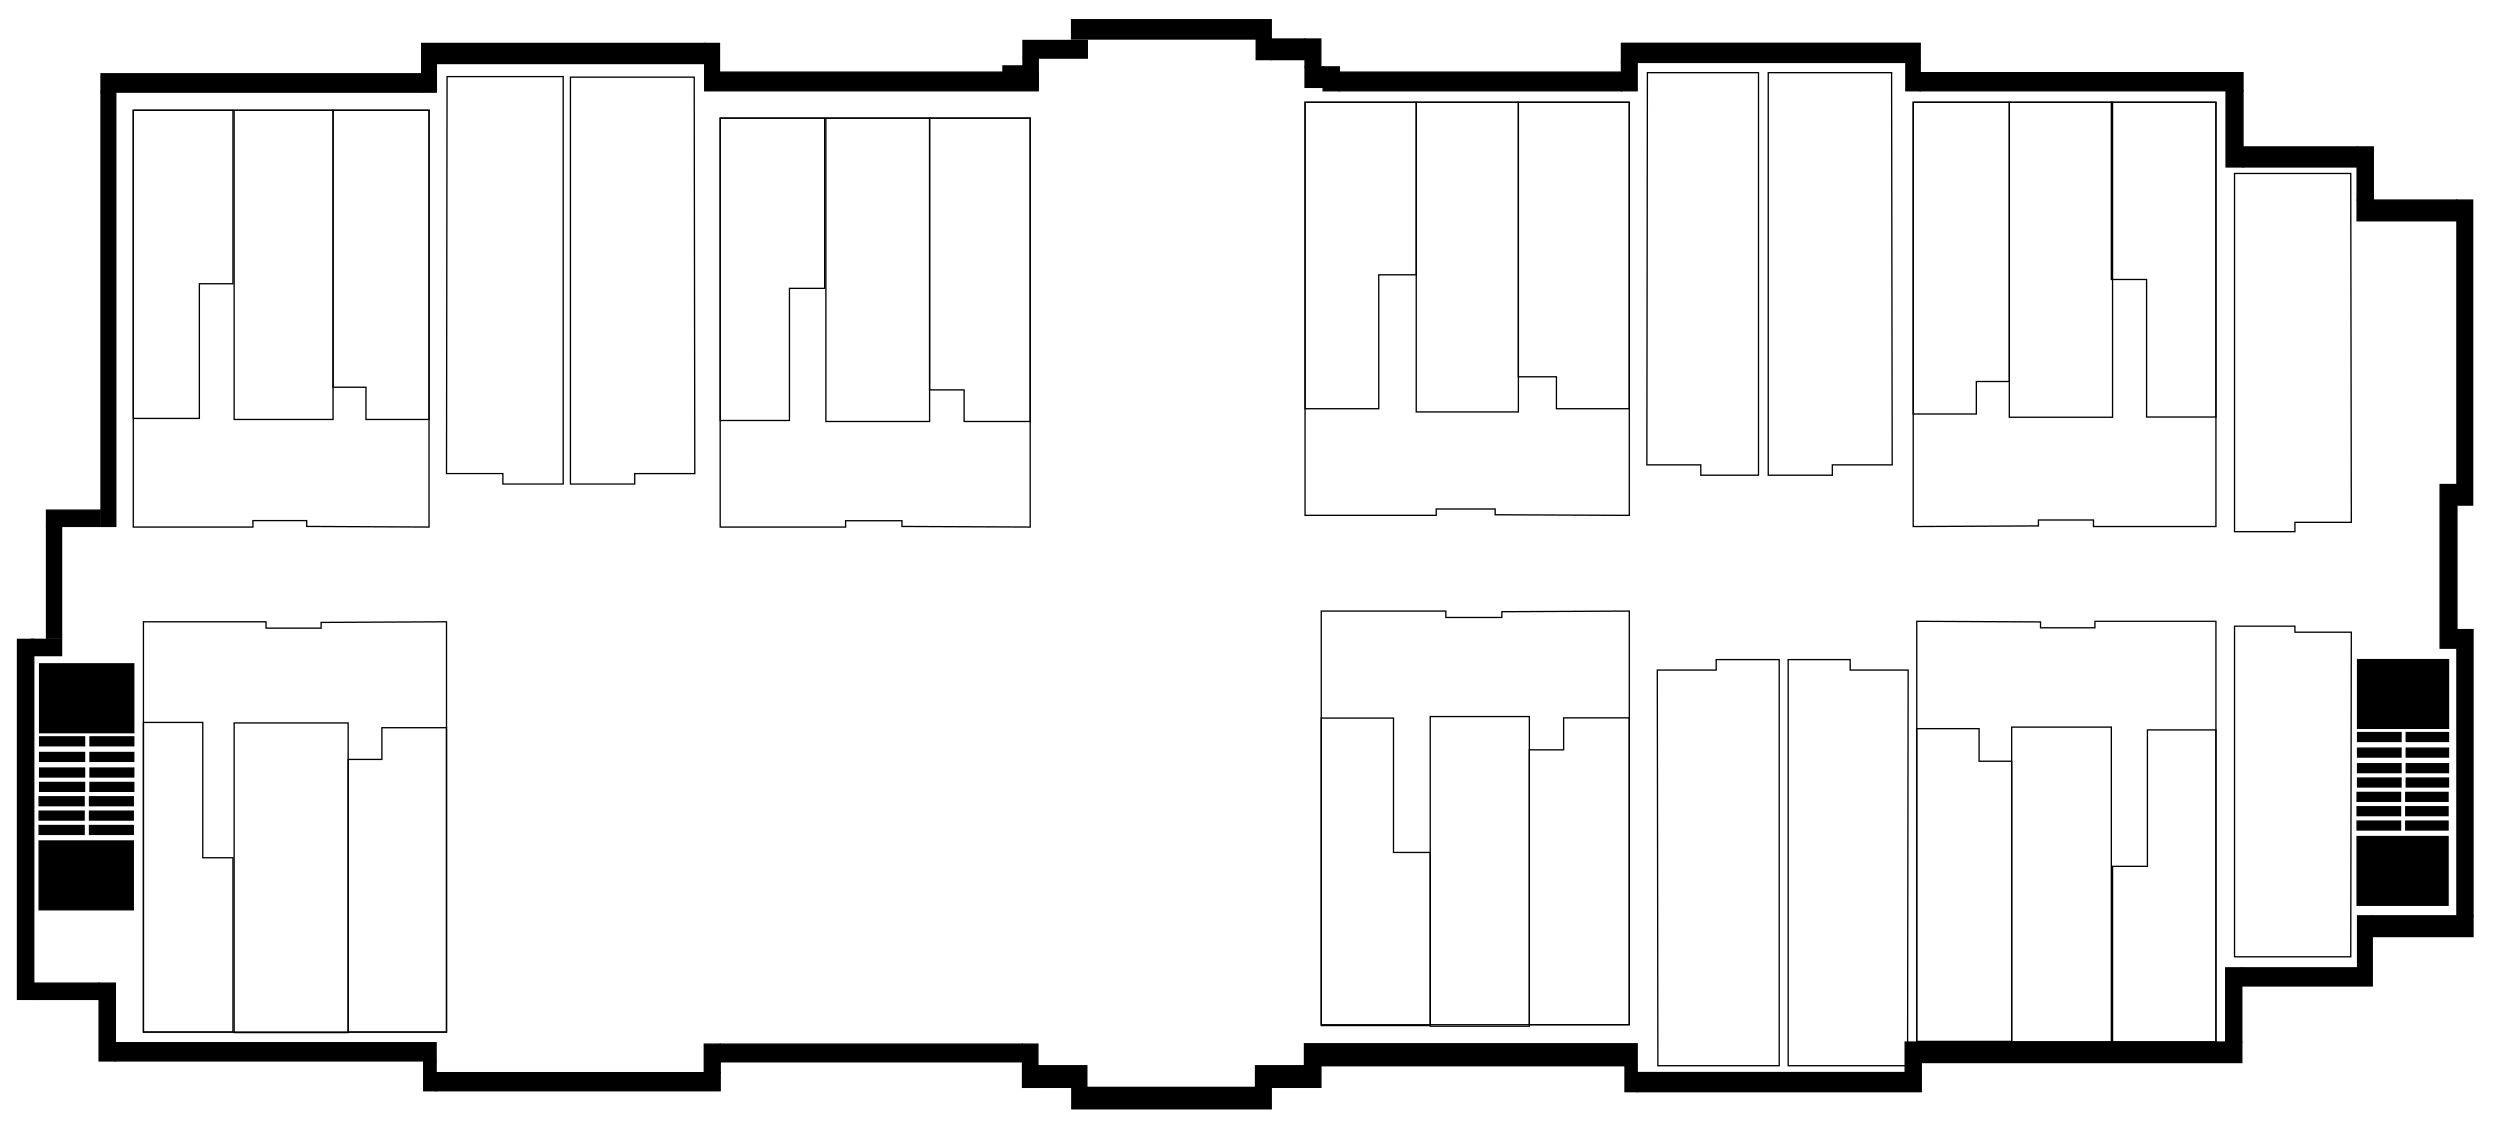
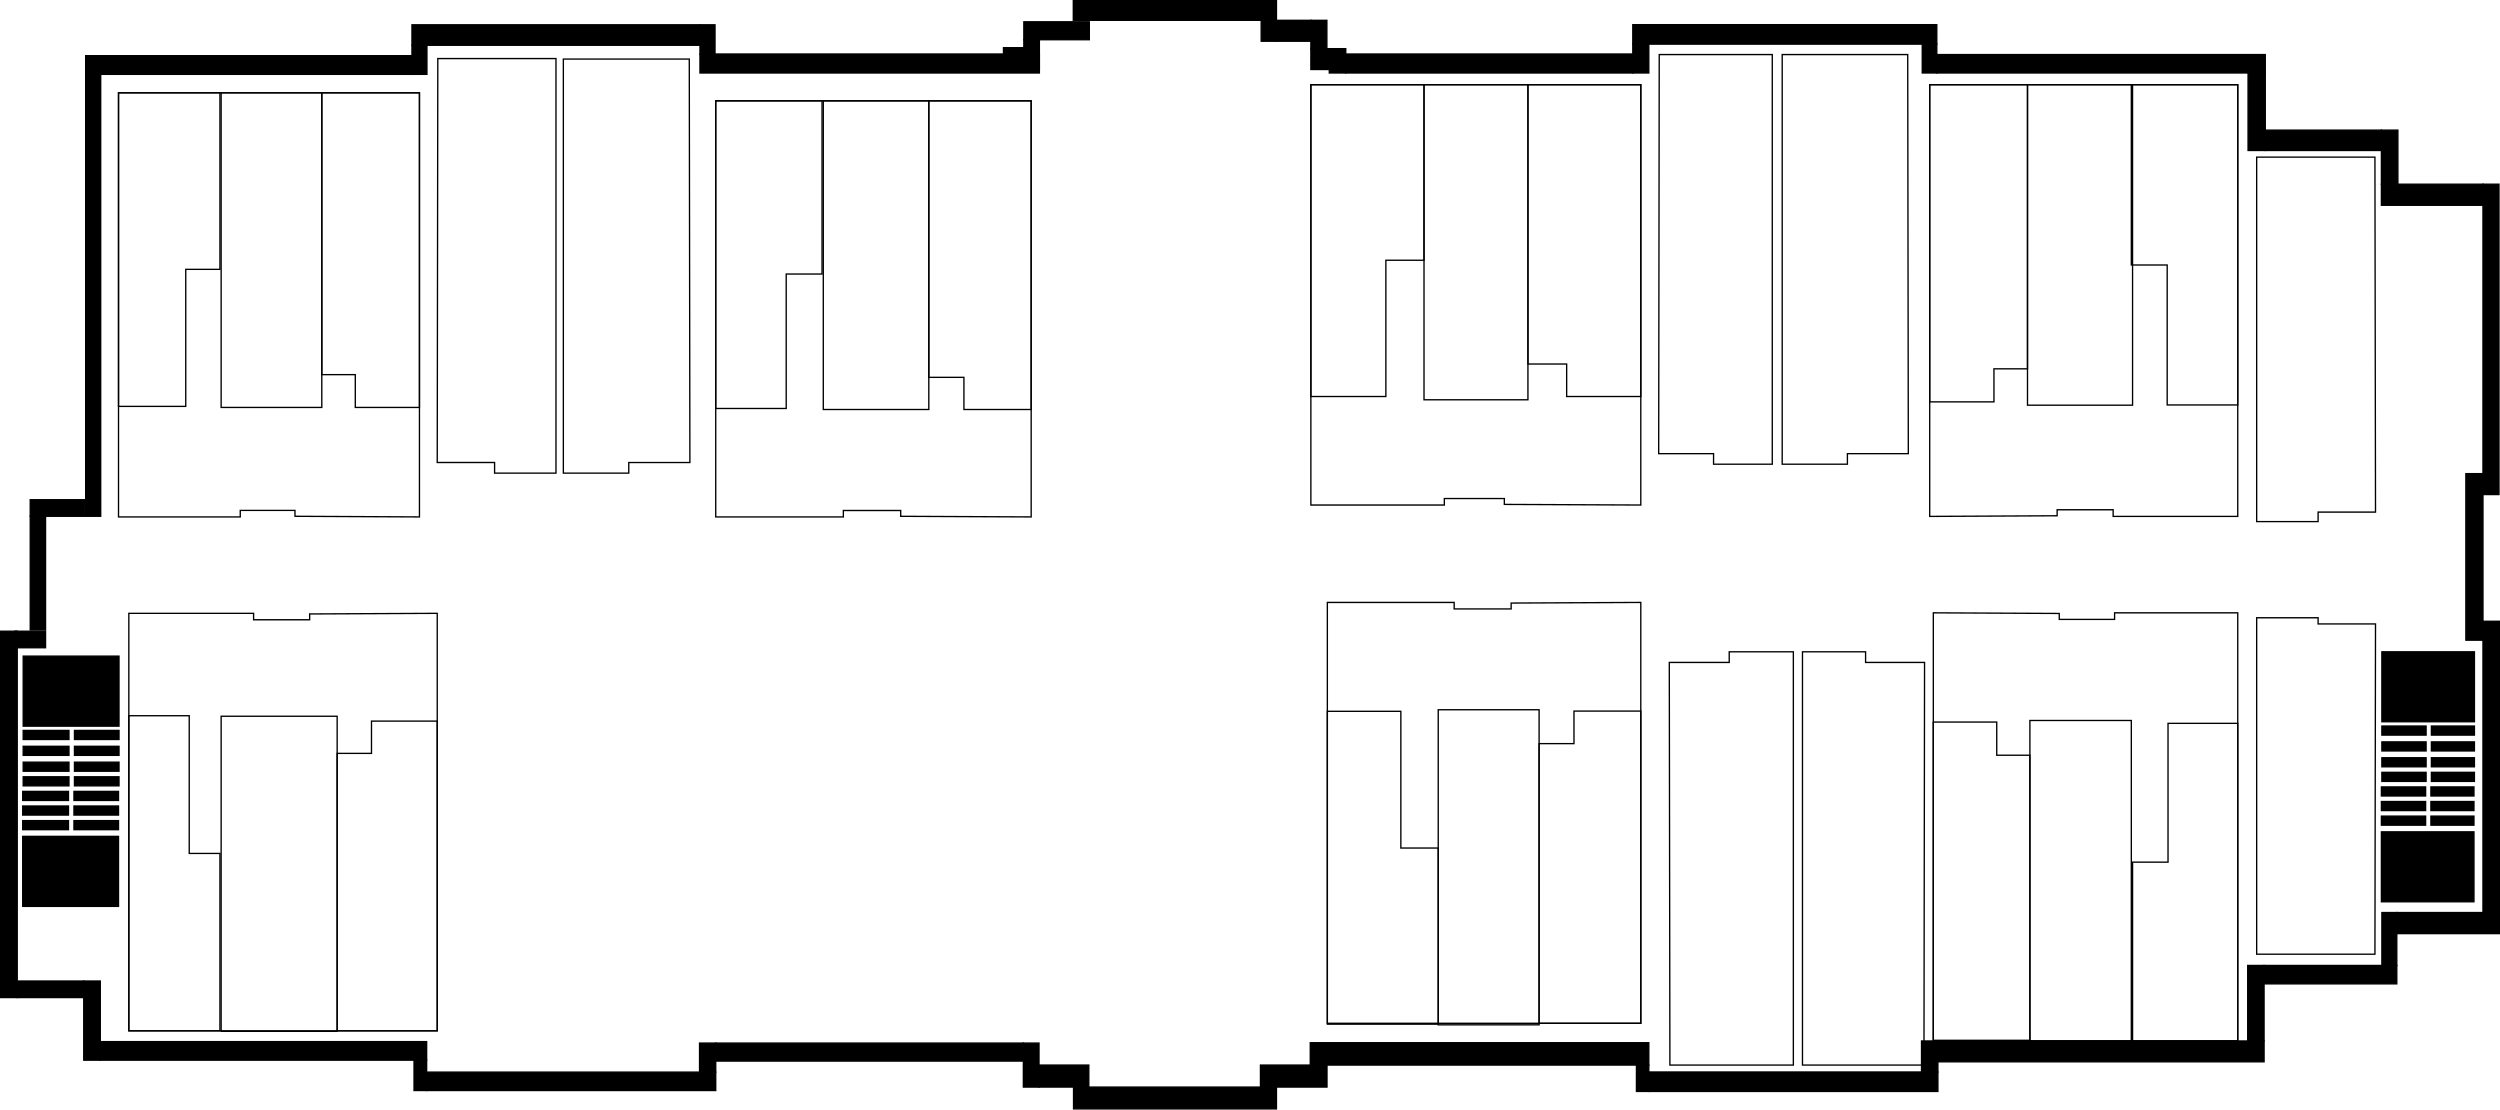
- <svg xmlns="http://www.w3.org/2000/svg" viewBox="0 0 1886.53 856.43">
+ <svg xmlns="http://www.w3.org/2000/svg" id="Layer_1" data-name="Layer 1" viewBox="0 0 1853.96 822.84">
  <defs>
    <style>
      .cls-1 {
        fill: none;
      }

      .cls-1, .cls-2 {
        stroke: #000;
        stroke-miterlimit: 10;
      }
    </style>
  </defs>
  <g id="Units">
-     <polygon id="C108" class="cls-1" points="1243.15 54.84 1242.74 350.8 1283.44 350.8 1283.44 358.61 1326.98 358.61 1326.98 54.84 1243.15 54.84" />
-     <polygon id="C107" class="cls-1" points="1251.06 804.22 1250.61 505.63 1295.05 505.63 1295.05 497.75 1342.61 497.75 1342.61 804.22 1251.06 804.22" />
-     <polygon id="C106" class="cls-1" points="1427.42 54.84 1427.87 350.8 1382.69 350.8 1382.69 358.61 1334.34 358.61 1334.34 54.84 1427.42 54.84" />
-     <polygon id="C106-2" data-name="C106" class="cls-1" points="1439.47 804.22 1439.91 505.63 1396.18 505.63 1396.18 497.75 1349.38 497.75 1349.38 804.22 1439.47 804.22" />
-     <polygon id="C102" class="cls-1" points="1773.9 130.92 1774.33 394.14 1731.76 394.14 1731.76 401.18 1686.2 401.18 1686.2 130.92 1773.9 130.92" />
-     <polygon id="C101" class="cls-1" points="1773.9 721.99 1774.33 477.07 1731.76 477.07 1731.76 472.51 1686.2 472.51 1686.2 721.99 1773.9 721.99" />
-     <polygon id="C114" class="cls-1" points="523.85 58.2 524.3 357.37 478.97 357.37 478.97 365.26 430.46 365.26 430.46 58.2 523.85 58.2" />
-     <polygon id="C116" class="cls-1" points="337.36 57.81 336.94 357.36 379.47 357.36 379.47 365.26 424.99 365.26 424.99 57.81 337.36 57.81" />
-     <polygon id="C118" class="cls-1" points="100.58 397.72 100.58 83.21 323.75 83.21 323.75 397.72 231.44 397.25 231.44 392.87 190.86 392.87 190.86 397.72 100.58 397.72" />
-     <polygon id="C118-C" class="cls-1" points="150.44 315.75 150.44 214.12 175.79 214.12 175.79 83.21 100.58 83.21 100.58 315.75 150.44 315.75" />
-     <polygon id="C118-A" class="cls-1" points="323.75 316.53 276.17 316.53 276.17 292.21 251.33 292.21 251.33 83.21 323.75 83.21 323.75 316.53" />
-     <polygon id="C117" class="cls-1" points="108.23 469.21 108.23 778.81 336.94 778.81 336.94 469.21 242.33 469.68 242.33 473.99 200.75 473.99 200.75 469.21 108.23 469.21" />
-     <polygon id="C117-C" class="cls-1" points="153.02 545.15 153.02 647.27 175.79 647.27 175.79 778.81 108.23 778.81 108.23 545.15 153.02 545.15" />
-     <polygon id="C117-A" class="cls-1" points="336.94 549.14 288.18 549.14 288.18 573.07 262.72 573.07 262.72 778.81 336.94 778.81 336.94 549.14" />
-     <polygon id="C110" class="cls-1" points="984.81 388.9 984.81 77.19 1229.48 77.19 1229.48 388.9 1128.28 388.44 1128.28 384.1 1083.79 384.1 1083.79 388.9 984.81 388.9" />
-     <polygon id="C110-C" class="cls-1" points="1040.43 308.43 1040.43 207.37 1068.71 207.37 1068.71 77.19 984.81 77.19 984.81 308.43 1040.43 308.43" />
-     <polygon id="C110-A" class="cls-1" points="1229.48 308.43 1174.5 308.43 1174.5 284.33 1145.78 284.33 1145.78 77.19 1229.48 77.19 1229.48 308.43" />
-     <polygon id="C109" class="cls-1" points="997.03 461.13 997.03 773.25 1229.48 773.25 1229.48 461.13 1133.33 461.6 1133.33 465.94 1091.07 465.94 1091.07 461.13 997.03 461.13" />
-     <polygon id="C109-C" class="cls-1" points="1051.54 541.87 1051.54 643.27 1079.26 643.27 1079.26 773.89 997.03 773.89 997.03 541.87 1051.54 541.87" />
-     <polygon id="C109-A" class="cls-1" points="1229.48 541.71 1179.93 541.71 1179.93 565.84 1154.05 565.84 1154.05 773.25 1229.48 773.25 1229.48 541.71" />
-     <polygon id="C104" class="cls-1" points="1672.17 397.34 1672.17 77.19 1443.73 77.19 1443.73 397.34 1538.22 396.86 1538.22 392.41 1579.76 392.41 1579.76 397.34 1672.17 397.34" />
-     <polygon id="C104-C" class="cls-1" points="1619.84 314.69 1619.84 210.9 1593.24 210.9 1593.24 77.19 1672.17 77.19 1672.17 314.69 1619.84 314.69" />
-     <polygon id="C104-A" class="cls-1" points="1443.73 312.4 1491.37 312.4 1491.37 287.89 1516.25 287.89 1516.25 77.19 1443.73 77.19 1443.73 312.4" />
-     <polygon id="C103" class="cls-1" points="1672.17 468.84 1672.17 786.35 1446.41 786.35 1446.41 468.84 1539.8 469.31 1539.8 473.73 1580.84 473.73 1580.84 468.84 1672.17 468.84" />
-     <polygon id="C103-C" class="cls-1" points="1620.46 550.8 1620.46 653.74 1594.17 653.74 1594.17 786.35 1672.17 786.35 1672.17 550.8 1620.46 550.8" />
-     <polygon id="C103-A" class="cls-1" points="1446.36 549.85 1493.44 549.85 1493.44 574.44 1518.03 574.44 1518.03 785.85 1446.36 785.85 1446.36 549.85" />
-     <rect id="C117-B" class="cls-1" x="176.68" y="545.54" width="86.04" height="233.66" />
-     <rect id="C118-B" class="cls-1" x="176.68" y="83.21" width="74.65" height="233.32" />
-     <rect id="C110-B" class="cls-1" x="1068.71" y="77.19" width="77.07" height="233.66" />
-     <rect id="C109B" class="cls-1" x="1079.26" y="540.72" width="74.8" height="233.66" />
-     <rect id="C104-B" class="cls-1" x="1516.25" y="77.19" width="77.91" height="237.67" />
-     <rect id="C103-B" class="cls-1" x="1518.03" y="548.68" width="75.21" height="237.67" />
-     <polygon id="C112" class="cls-1" points="543.46 397.72 543.46 89.15 777.39 89.15 777.39 397.72 680.63 397.26 680.63 392.96 638.1 392.96 638.1 397.72 543.46 397.72" />
-     <polygon id="C112-C" class="cls-1" points="595.73 317.3 595.73 217.6 622.3 217.6 622.3 89.15 543.46 89.15 543.46 317.3 595.73 317.3" />
-     <polygon id="C112-A" class="cls-1" points="777.39 318.06 727.52 318.06 727.52 294.21 701.48 294.21 701.48 89.15 777.39 89.15 777.39 318.06" />
-     <rect id="C112-B" class="cls-1" x="623.23" y="89.15" width="78.25" height="228.91" />
+     <polygon id="C108" class="cls-1" points="1230.46 40.46 1230.05 336.42 1270.75 336.42 1270.75 344.23 1314.29 344.23 1314.29 40.46 1230.46 40.46" />
+     <polygon id="C107" class="cls-1" points="1238.37 789.84 1237.92 491.25 1282.36 491.25 1282.36 483.37 1329.92 483.37 1329.92 789.84 1238.37 789.84" />
+     <polygon id="C106" class="cls-1" points="1414.73 40.46 1415.18 336.42 1370 336.42 1370 344.23 1321.65 344.23 1321.65 40.46 1414.73 40.46" />
+     <polygon id="C106-2" class="cls-1" points="1426.78 789.84 1427.22 491.25 1383.49 491.25 1383.49 483.37 1336.69 483.37 1336.69 789.84 1426.78 789.84" />
+     <polygon id="C102" class="cls-1" points="1761.21 116.54 1761.64 379.76 1719.07 379.76 1719.07 386.8 1673.51 386.8 1673.51 116.54 1761.21 116.54" />
+     <polygon id="C101" class="cls-1" points="1761.21 707.61 1761.64 462.69 1719.07 462.69 1719.07 458.13 1673.51 458.13 1673.51 707.61 1761.21 707.61" />
+     <polygon id="C114" class="cls-1" points="511.16 43.82 511.61 342.99 466.28 342.99 466.28 350.88 417.77 350.88 417.77 43.82 511.16 43.82" />
+     <polygon id="C116" class="cls-1" points="324.67 43.43 324.25 342.98 366.78 342.98 366.78 350.88 412.3 350.88 412.3 43.43 324.67 43.43" />
+     <polygon id="C118" class="cls-1" points="87.89 383.34 87.89 68.83 311.06 68.83 311.06 383.34 218.75 382.87 218.75 378.49 178.17 378.49 178.17 383.34 87.89 383.34" />
+     <polygon id="C118-C" class="cls-1" points="137.75 301.37 137.75 199.74 163.1 199.74 163.1 68.83 87.89 68.83 87.89 301.37 137.75 301.37" />
+     <polygon id="C118-A" class="cls-1" points="311.06 302.15 263.48 302.15 263.48 277.83 238.64 277.83 238.64 68.83 311.06 68.83 311.06 302.15" />
+     <polygon id="C117" class="cls-1" points="95.54 454.83 95.54 764.43 324.25 764.43 324.25 454.83 229.64 455.3 229.64 459.61 188.06 459.61 188.06 454.83 95.54 454.83" />
+     <polygon id="C117-C" class="cls-1" points="140.33 530.77 140.33 632.89 163.1 632.89 163.1 764.43 95.54 764.43 95.54 530.77 140.33 530.77" />
+     <polygon id="C117-A" class="cls-1" points="324.25 534.76 275.49 534.76 275.49 558.69 250.03 558.69 250.03 764.43 324.25 764.43 324.25 534.76" />
+     <polygon id="C110" class="cls-1" points="972.12 374.52 972.12 62.81 1216.79 62.81 1216.79 374.52 1115.59 374.06 1115.59 369.72 1071.1 369.72 1071.1 374.52 972.12 374.52" />
+     <polygon id="C110-C" class="cls-1" points="1027.74 294.05 1027.74 192.99 1056.02 192.99 1056.02 62.81 972.12 62.81 972.12 294.05 1027.74 294.05" />
+     <polygon id="C110-A" class="cls-1" points="1216.79 294.05 1161.81 294.05 1161.81 269.95 1133.09 269.95 1133.09 62.81 1216.79 62.81 1216.79 294.05" />
+     <polygon id="C109" class="cls-1" points="984.34 446.75 984.34 758.87 1216.79 758.87 1216.79 446.75 1120.64 447.22 1120.64 451.56 1078.38 451.56 1078.38 446.75 984.34 446.75" />
+     <polygon id="C109-C" class="cls-1" points="1038.85 527.49 1038.85 628.89 1066.57 628.89 1066.57 759.51 984.34 759.51 984.34 527.49 1038.85 527.49" />
+     <polygon id="C109-A" class="cls-1" points="1216.79 527.33 1167.24 527.33 1167.24 551.46 1141.36 551.46 1141.36 758.87 1216.79 758.87 1216.79 527.33" />
+     <polygon id="C104" class="cls-1" points="1659.48 382.96 1659.48 62.81 1431.04 62.81 1431.04 382.96 1525.53 382.48 1525.53 378.03 1567.07 378.03 1567.07 382.96 1659.48 382.96" />
+     <polygon id="C104-C" class="cls-1" points="1607.15 300.31 1607.15 196.52 1580.55 196.52 1580.55 62.81 1659.48 62.81 1659.48 300.31 1607.15 300.31" />
+     <polygon id="C104-A" class="cls-1" points="1431.04 298.02 1478.68 298.02 1478.68 273.51 1503.56 273.51 1503.56 62.81 1431.04 62.81 1431.04 298.02" />
+     <polygon id="C103" class="cls-1" points="1659.48 454.46 1659.48 771.97 1433.72 771.97 1433.72 454.46 1527.11 454.93 1527.11 459.35 1568.15 459.35 1568.15 454.46 1659.48 454.46" />
+     <polygon id="C103-C" class="cls-1" points="1607.77 536.42 1607.77 639.36 1581.48 639.36 1581.48 771.97 1659.48 771.97 1659.48 536.42 1607.77 536.42" />
+     <polygon id="C103-A" class="cls-1" points="1433.67 535.47 1480.75 535.47 1480.75 560.06 1505.34 560.06 1505.34 771.47 1433.67 771.47 1433.67 535.47" />
+     <rect id="C117-B" class="cls-1" x="163.99" y="531.16" width="86.04" height="233.66" />
+     <rect id="C118-B" class="cls-1" x="163.99" y="68.83" width="74.65" height="233.32" />
+     <rect id="C110-B" class="cls-1" x="1056.02" y="62.81" width="77.07" height="233.66" />
+     <rect id="C109-B" class="cls-1" x="1066.57" y="526.34" width="74.8" height="233.66" />
+     <rect id="C104-B" class="cls-1" x="1503.56" y="62.81" width="77.91" height="237.67" />
+     <rect id="C103-B" class="cls-1" x="1505.34" y="534.3" width="75.21" height="237.67" />
+     <polygon id="C112" class="cls-1" points="530.77 383.34 530.77 74.77 764.7 74.77 764.7 383.34 667.94 382.88 667.94 378.58 625.41 378.58 625.41 383.34 530.77 383.34" />
+     <polygon id="C112-C" class="cls-1" points="583.04 302.92 583.04 203.22 609.61 203.22 609.61 74.77 530.77 74.77 530.77 302.92 583.04 302.92" />
+     <polygon id="C112-A" class="cls-1" points="764.7 303.68 714.83 303.68 714.83 279.83 688.79 279.83 688.79 74.77 764.7 74.77 764.7 303.68" />
+     <rect id="C112-B" class="cls-1" x="610.54" y="74.77" width="78.25" height="228.91" />
  </g>
  <g id="Outline">
-     <rect class="cls-2" x="808.81" y="820.54" width="150.47" height="16.18" />
-     <rect class="cls-2" x="771.6" y="787.91" width="11.6" height="32.63" />
-     <rect class="cls-2" x="1235.42" y="809.35" width="214.38" height="14.43" />
-     <rect class="cls-2" x="1226.25" y="804.22" width="9.17" height="19.55" />
-     <rect class="cls-2" x="1437.66" y="786.35" width="12.13" height="23.01" />
-     <rect class="cls-2" x="1449.8" y="786.35" width="241.89" height="15.46" />
-     <rect class="cls-2" x="1679.55" y="730.34" width="12.13" height="56.01" />
-     <rect class="cls-2" x="1691.69" y="730.34" width="98.43" height="13.66" />
-     <rect class="cls-2" x="1779.06" y="691.1" width="11.06" height="39.24" />
-     <rect class="cls-2" x="1841.35" y="365.62" width="12.67" height="123.51" />
-     <rect class="cls-2" x="1854.02" y="150.97" width="11.87" height="230.17" />
-     <rect class="cls-2" x="1764.76" y="124.81" width="40.09" height="12.22" transform="translate(1915.73 -1653.89) rotate(90)" />
-     <rect class="cls-2" x="1679.82" y="68.51" width="12.76" height="57.47" />
-     <rect class="cls-2" x="1448.99" y="54.84" width="243.6" height="13.66" />
-     <rect class="cls-2" x="1223.55" y="32.67" width="225.44" height="14.44" />
-     <rect class="cls-2" x="808.63" y="14.88" width="139.33" height="14.56" />
-     <rect class="cls-2" x="771.96" y="30.54" width="48.54" height="13.3" />
-     <rect class="cls-2" x="531.78" y="54.43" width="251.69" height="14.08" />
-     <rect class="cls-2" x="318.2" y="32.77" width="213.57" height="15.18" />
-     <rect class="cls-2" x="318.2" y="47.95" width="11.09" height="21.57" />
-     <rect class="cls-2" x="76.22" y="55.68" width="241.98" height="13.84" />
-     <rect class="cls-2" x="76.22" y="69.53" width="11.15" height="327.71" />
-     <rect class="cls-2" x="543.46" y="787.91" width="228.13" height="13.35" />
-     <rect class="cls-2" x="531.46" y="787.91" width="12" height="21.53" />
-     <rect class="cls-2" x="329.08" y="809.44" width="214.38" height="13.66" />
-     <rect class="cls-2" x="319.73" y="800.58" width="9.35" height="22.52" />
-     <rect class="cls-2" x="74.79" y="741.89" width="12.27" height="58.7" />
-     <rect class="cls-2" x="87.06" y="786.83" width="242.02" height="13.75" />
-     <rect class="cls-2" x="783.19" y="804.22" width="36.94" height="16.31" />
-     <rect class="cls-2" x="947.42" y="804.22" width="49.35" height="16.31" />
-     <rect class="cls-2" x="984.36" y="787.64" width="251.06" height="16.58" />
-     <rect class="cls-2" x="1790.11" y="691.1" width="76.04" height="15.64" />
-     <rect class="cls-2" x="1854.02" y="475.1" width="12.13" height="216" />
-     <rect class="cls-2" x="1778.7" y="150.97" width="75.33" height="15.64" />
-     <rect class="cls-2" x="1692.58" y="110.88" width="86.11" height="15.1" />
-     <rect class="cls-2" x="1438.2" y="47.11" width="10.79" height="21.39" />
-     <rect class="cls-2" x="1223.55" y="47.11" width="11.87" height="21.39" />
-     <rect class="cls-2" x="1010.7" y="54.43" width="212.85" height="14.08" />
-     <rect class="cls-2" x="998.47" y="50.47" width="12.22" height="18.03" />
-     <rect class="cls-2" x="984.81" y="50.47" width="13.66" height="15.46" />
-     <rect class="cls-2" x="947.96" y="14.88" width="11.33" height="30.08" />
-     <rect class="cls-2" x="984.81" y="29.44" width="11.87" height="21.03" />
-     <rect class="cls-2" x="959.28" y="29.44" width="25.53" height="15.52" />
-     <rect class="cls-2" x="771.96" y="43.85" width="11.51" height="21.72" />
-     <rect class="cls-2" x="756.85" y="49.75" width="15.1" height="4.96" />
-     <rect class="cls-2" x="531.78" y="32.77" width="11.15" height="21.94" />
-     <rect class="cls-2" x="13.19" y="482.47" width="12.27" height="271.68" />
-     <rect class="cls-2" x="43.99" y="723.36" width="12.27" height="49.33" transform="translate(798.14 697.9) rotate(90)" />
+     <rect class="cls-2" x="796.12" y="806.16" width="150.47" height="16.18" />
+     <rect class="cls-2" x="758.91" y="773.53" width="11.6" height="32.63" />
+     <rect class="cls-2" x="1222.73" y="794.97" width="214.38" height="14.43" />
+     <rect class="cls-2" x="1213.56" y="789.84" width="9.17" height="19.55" />
+     <rect class="cls-2" x="1424.97" y="771.97" width="12.13" height="23.01" />
+     <rect class="cls-2" x="1437.11" y="771.97" width="241.89" height="15.46" />
+     <rect class="cls-2" x="1666.86" y="715.96" width="12.13" height="56.01" />
+     <rect class="cls-2" x="1679" y="715.96" width="98.43" height="13.66" />
+     <rect class="cls-2" x="1766.37" y="676.72" width="11.06" height="39.24" />
+     <rect class="cls-2" x="1828.66" y="351.24" width="12.67" height="123.51" />
+     <rect class="cls-2" x="1841.33" y="136.59" width="11.87" height="230.17" />
+     <rect class="cls-2" x="1766.01" y="96.49" width="12.22" height="40.09" />
+     <rect class="cls-2" x="1667.13" y="54.13" width="12.76" height="57.47" />
+     <rect class="cls-2" x="1436.3" y="40.46" width="243.6" height="13.66" />
+     <rect class="cls-2" x="1210.86" y="18.29" width="225.44" height="14.44" />
+     <rect class="cls-2" x="795.94" y=".5" width="139.33" height="14.56" />
+     <rect class="cls-2" x="759.27" y="16.16" width="48.54" height="13.3" />
+     <rect class="cls-2" x="519.09" y="40.05" width="251.69" height="14.08" />
+     <rect class="cls-2" x="305.51" y="18.39" width="213.57" height="15.18" />
+     <rect class="cls-2" x="305.51" y="33.57" width="11.09" height="21.57" />
+     <rect class="cls-2" x="63.53" y="41.3" width="241.98" height="13.84" />
+     <rect class="cls-2" x="63.53" y="55.15" width="11.15" height="327.71" />
+     <rect class="cls-2" x="530.77" y="773.53" width="228.13" height="13.35" />
+     <rect class="cls-2" x="518.77" y="773.53" width="12" height="21.53" />
+     <rect class="cls-2" x="316.39" y="795.06" width="214.38" height="13.66" />
+     <rect class="cls-2" x="307.04" y="786.2" width="9.35" height="22.52" />
+     <rect class="cls-2" x="62.1" y="727.51" width="12.27" height="58.7" />
+     <rect class="cls-2" x="74.37" y="772.45" width="242.02" height="13.75" />
+     <rect class="cls-2" x="770.5" y="789.84" width="36.94" height="16.31" />
+     <rect class="cls-2" x="934.73" y="789.84" width="49.35" height="16.31" />
+     <rect class="cls-2" x="971.67" y="773.26" width="251.06" height="16.58" />
+     <rect class="cls-2" x="1777.42" y="676.72" width="76.04" height="15.64" />
+     <rect class="cls-2" x="1841.33" y="460.72" width="12.13" height="216" />
+     <rect class="cls-2" x="1766.01" y="136.59" width="75.33" height="15.64" />
+     <rect class="cls-2" x="1679.89" y="96.5" width="86.11" height="15.1" />
+     <rect class="cls-2" x="1425.51" y="32.73" width="10.79" height="21.39" />
+     <rect class="cls-2" x="1210.86" y="32.73" width="11.87" height="21.39" />
+     <rect class="cls-2" x="998.01" y="40.05" width="212.85" height="14.08" />
+     <rect class="cls-2" x="985.78" y="36.09" width="12.22" height="18.03" />
+     <rect class="cls-2" x="972.12" y="36.09" width="13.66" height="15.46" />
+     <rect class="cls-2" x="935.27" y=".5" width="11.33" height="30.08" />
+     <rect class="cls-2" x="972.12" y="15.06" width="11.87" height="21.03" />
+     <rect class="cls-2" x="946.59" y="15.06" width="25.53" height="15.52" />
+     <rect class="cls-2" x="759.27" y="29.47" width="11.51" height="21.72" />
+     <rect class="cls-2" x="744.16" y="35.37" width="15.1" height="4.96" />
+     <rect class="cls-2" x="519.09" y="18.39" width="11.15" height="21.94" />
+     <rect class="cls-2" x=".5" y="468.09" width="12.27" height="271.68" />
+     <rect class="cls-2" x="12.76" y="727.51" width="49.33" height="12.27" />
  </g>
  <g id="Stair">
-     <rect class="cls-2" x="1779.05" y="497.75" width="68.64" height="51.87" />
-     <rect class="cls-2" x="1815.77" y="564.55" width="31.91" height="6.72" />
-     <rect class="cls-2" x="1779.05" y="564.55" width="32.79" height="6.72" />
-     <rect class="cls-2" x="1815.77" y="552.8" width="31.91" height="6.72" />
-     <rect class="cls-2" x="1779.05" y="552.8" width="32.79" height="6.72" />
-     <rect class="cls-2" x="1815.77" y="576.31" width="31.91" height="6.72" />
-     <rect class="cls-2" x="1779.05" y="576.31" width="32.79" height="6.72" />
-     <rect class="cls-2" x="1815.77" y="587.13" width="31.91" height="6.72" />
-     <rect class="cls-2" x="1779.05" y="587.13" width="32.79" height="6.72" />
-     <rect class="cls-2" x="1815.42" y="597.95" width="31.91" height="6.72" />
-     <rect class="cls-2" x="1778.7" y="597.95" width="32.79" height="6.72" />
-     <rect class="cls-2" x="1815.42" y="608.77" width="31.91" height="6.72" />
-     <rect class="cls-2" x="1778.7" y="608.77" width="32.79" height="6.72" />
-     <rect class="cls-2" x="1815.42" y="619.6" width="31.91" height="6.72" />
-     <rect class="cls-2" x="1778.7" y="619.6" width="32.79" height="6.72" />
-     <rect class="cls-2" x="1778.7" y="631.26" width="68.64" height="51.87" />
-     <rect class="cls-2" x="29.89" y="500.95" width="71.05" height="51.93" />
-     <rect class="cls-2" x="67.91" y="567.82" width="33.04" height="6.72" />
-     <rect class="cls-2" x="29.89" y="567.82" width="33.94" height="6.72" />
-     <rect class="cls-2" x="67.91" y="556.05" width="33.04" height="6.72" />
-     <rect class="cls-2" x="29.89" y="556.05" width="33.94" height="6.72" />
-     <rect class="cls-2" x="67.91" y="579.59" width="33.04" height="6.72" />
-     <rect class="cls-2" x="29.89" y="579.59" width="33.94" height="6.72" />
-     <rect class="cls-2" x="67.91" y="590.43" width="33.04" height="6.72" />
-     <rect class="cls-2" x="29.89" y="590.43" width="33.94" height="6.72" />
-     <rect class="cls-2" x="67.54" y="601.26" width="33.04" height="6.72" />
-     <rect class="cls-2" x="29.53" y="601.26" width="33.94" height="6.72" />
-     <rect class="cls-2" x="67.54" y="612.1" width="33.04" height="6.72" />
-     <rect class="cls-2" x="29.53" y="612.1" width="33.94" height="6.72" />
-     <rect class="cls-2" x="67.54" y="622.93" width="33.04" height="6.72" />
-     <rect class="cls-2" x="29.53" y="622.93" width="33.94" height="6.72" />
-     <rect class="cls-2" x="29.53" y="634.61" width="71.05" height="51.93" />
-     <rect class="cls-2" x="35.11" y="397.24" width="11.36" height="84.33" />
-     <rect class="cls-2" x="49.21" y="370.87" width="12.27" height="40.48" transform="translate(446.45 335.76) rotate(90)" />
-     <rect class="cls-2" x="28.97" y="477.25" width="12.27" height="22.72" transform="translate(523.72 453.5) rotate(90)" />
+     <rect class="cls-2" x="1766.36" y="483.37" width="68.64" height="51.87" />
+     <rect class="cls-2" x="1803.08" y="550.17" width="31.91" height="6.72" />
+     <rect class="cls-2" x="1766.36" y="550.17" width="32.79" height="6.72" />
+     <rect class="cls-2" x="1803.08" y="538.42" width="31.91" height="6.72" />
+     <rect class="cls-2" x="1766.36" y="538.42" width="32.79" height="6.72" />
+     <rect class="cls-2" x="1803.08" y="561.93" width="31.91" height="6.72" />
+     <rect class="cls-2" x="1766.36" y="561.93" width="32.79" height="6.72" />
+     <rect class="cls-2" x="1803.08" y="572.75" width="31.91" height="6.72" />
+     <rect class="cls-2" x="1766.36" y="572.75" width="32.79" height="6.72" />
+     <rect class="cls-2" x="1802.73" y="583.57" width="31.91" height="6.72" />
+     <rect class="cls-2" x="1766.01" y="583.57" width="32.79" height="6.72" />
+     <rect class="cls-2" x="1802.73" y="594.39" width="31.91" height="6.72" />
+     <rect class="cls-2" x="1766.01" y="594.39" width="32.79" height="6.72" />
+     <rect class="cls-2" x="1802.73" y="605.22" width="31.91" height="6.72" />
+     <rect class="cls-2" x="1766.01" y="605.22" width="32.79" height="6.72" />
+     <rect class="cls-2" x="1766.01" y="616.88" width="68.64" height="51.87" />
+     <rect class="cls-2" x="17.2" y="486.57" width="71.05" height="51.93" />
+     <rect class="cls-2" x="55.22" y="553.44" width="33.04" height="6.72" />
+     <rect class="cls-2" x="17.2" y="553.44" width="33.94" height="6.72" />
+     <rect class="cls-2" x="55.22" y="541.67" width="33.04" height="6.72" />
+     <rect class="cls-2" x="17.2" y="541.67" width="33.94" height="6.72" />
+     <rect class="cls-2" x="55.22" y="565.21" width="33.04" height="6.72" />
+     <rect class="cls-2" x="17.2" y="565.21" width="33.94" height="6.72" />
+     <rect class="cls-2" x="55.22" y="576.05" width="33.04" height="6.72" />
+     <rect class="cls-2" x="17.2" y="576.05" width="33.94" height="6.72" />
+     <rect class="cls-2" x="54.85" y="586.88" width="33.04" height="6.72" />
+     <rect class="cls-2" x="16.84" y="586.88" width="33.94" height="6.72" />
+     <rect class="cls-2" x="54.85" y="597.72" width="33.04" height="6.72" />
+     <rect class="cls-2" x="16.84" y="597.72" width="33.94" height="6.72" />
+     <rect class="cls-2" x="54.85" y="608.55" width="33.04" height="6.72" />
+     <rect class="cls-2" x="16.84" y="608.55" width="33.94" height="6.72" />
+     <rect class="cls-2" x="16.84" y="620.23" width="71.05" height="51.93" />
+     <rect class="cls-2" x="22.42" y="382.86" width="11.36" height="84.33" />
+     <rect class="cls-2" x="22.41" y="370.59" width="40.48" height="12.27" />
+     <rect class="cls-2" x="11.06" y="468.09" width="22.72" height="12.27" />
  </g>
</svg>
